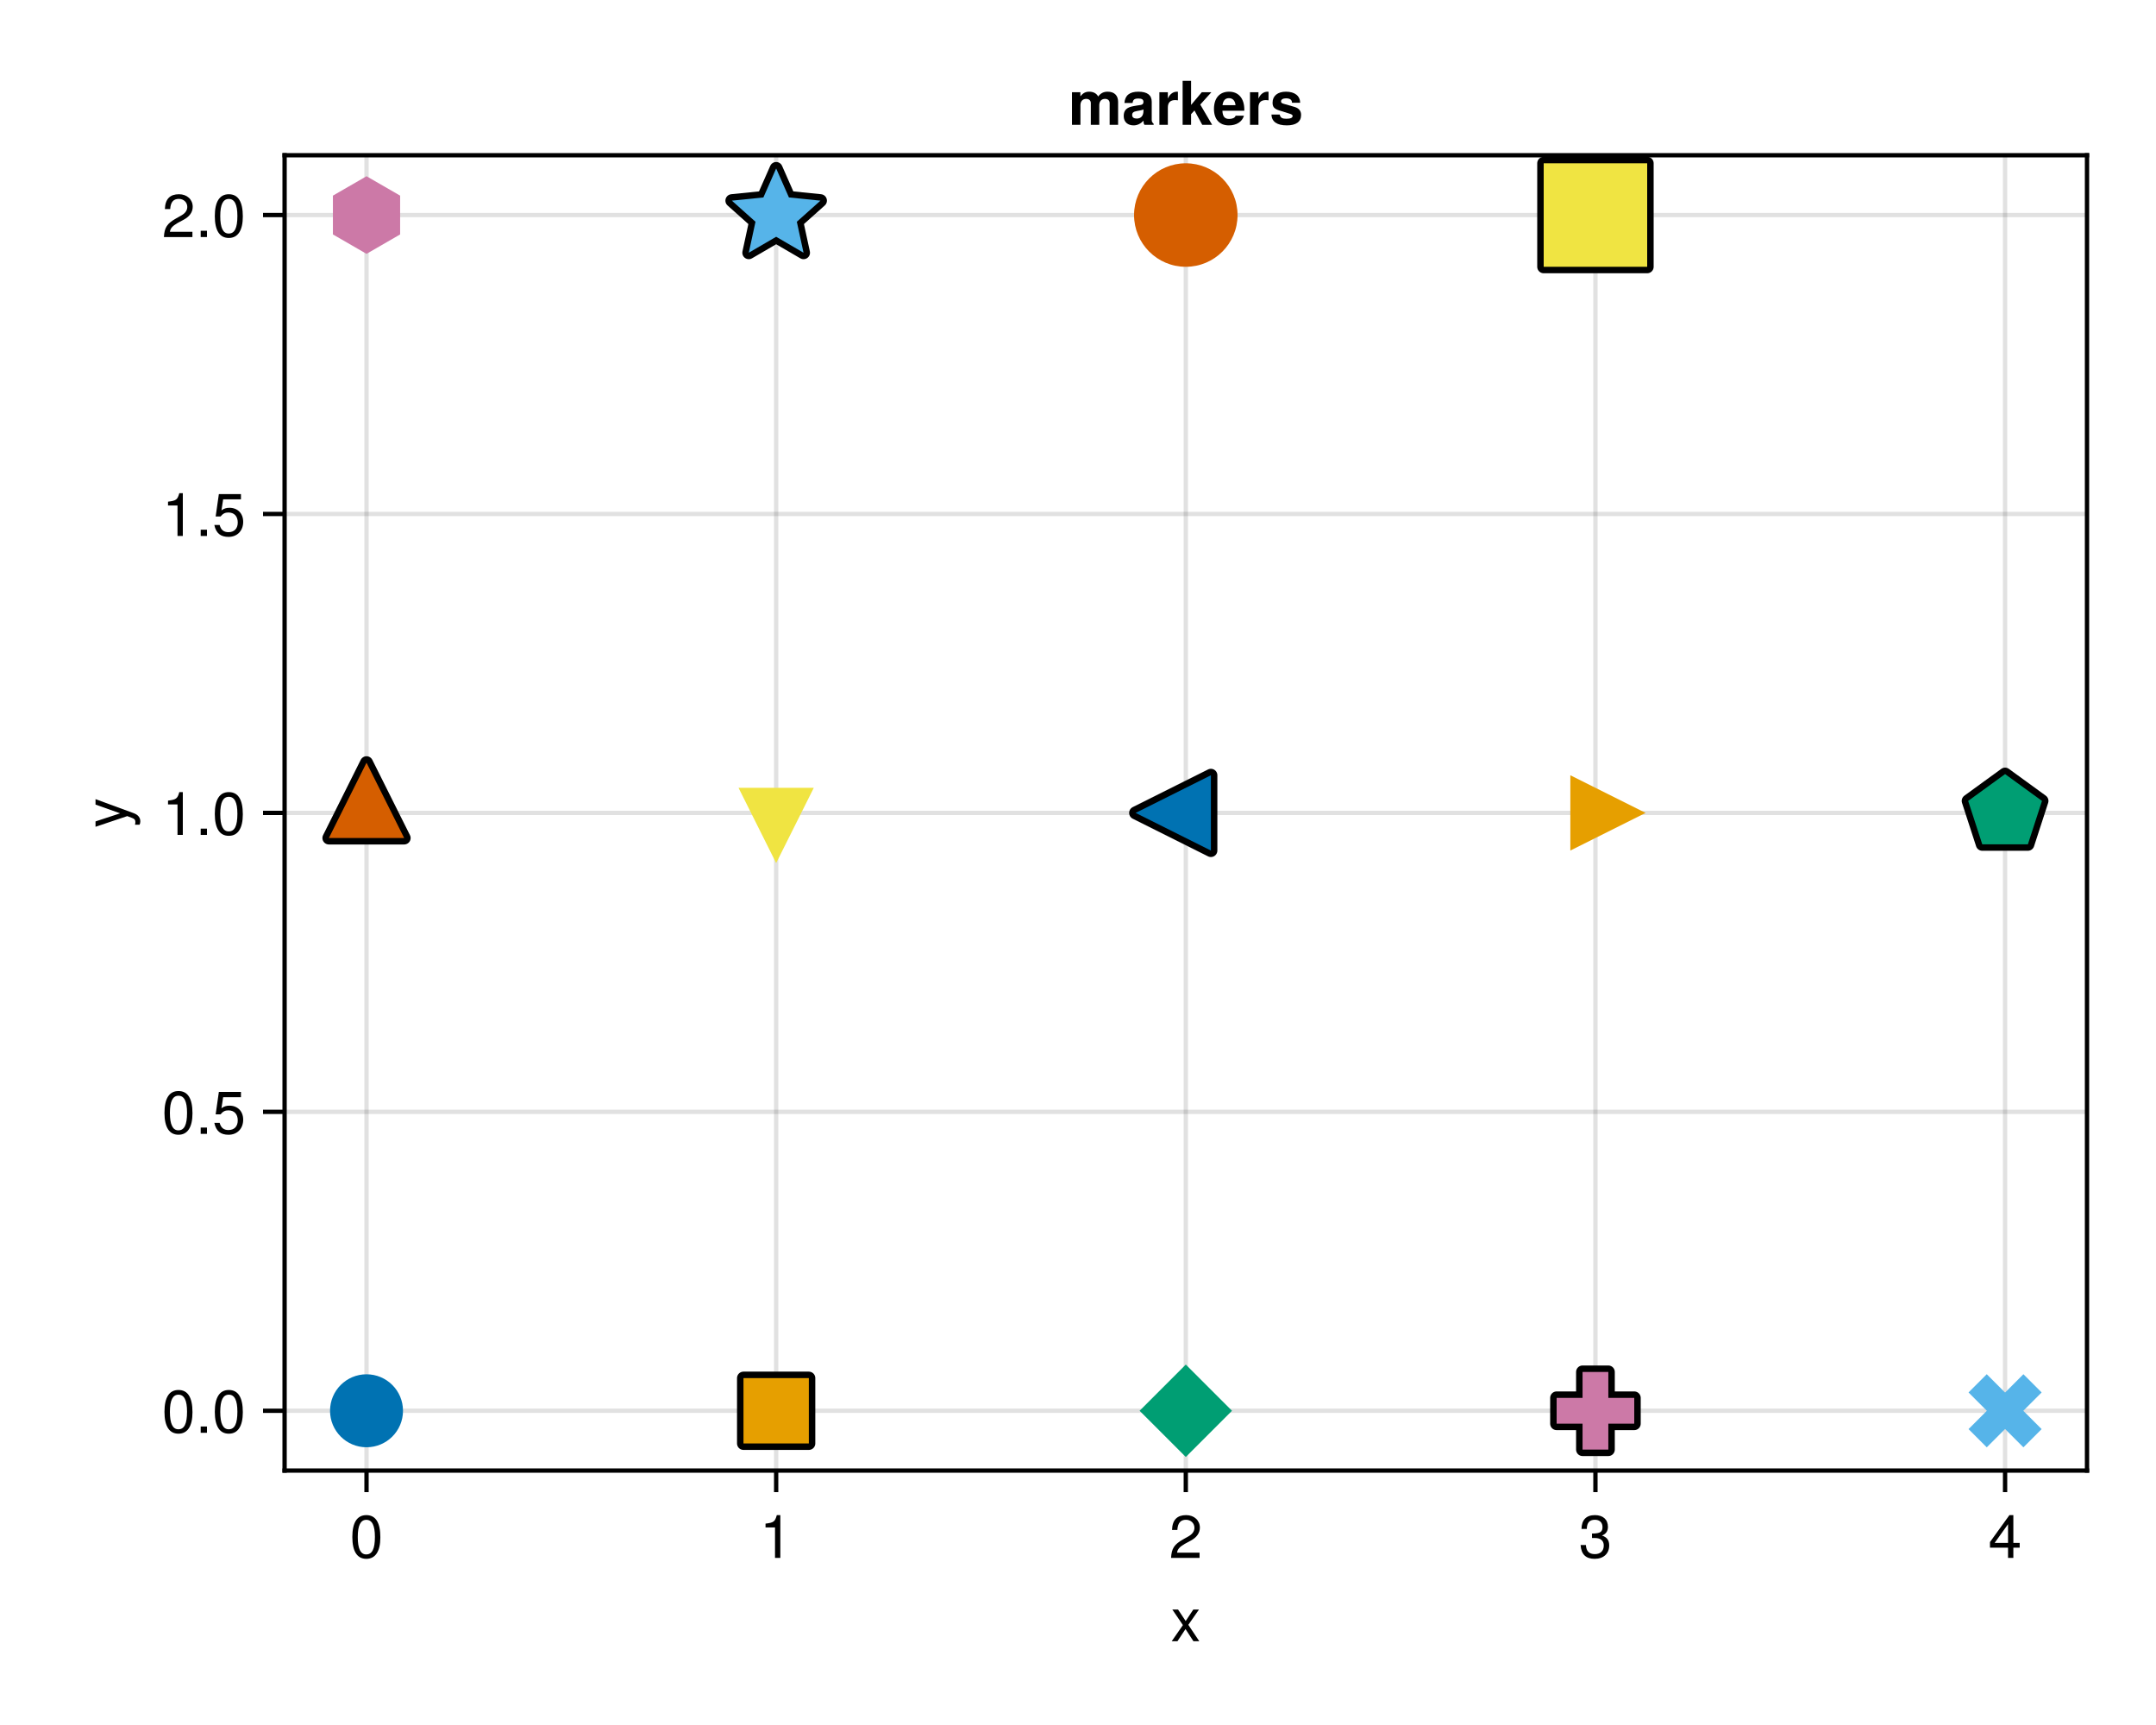
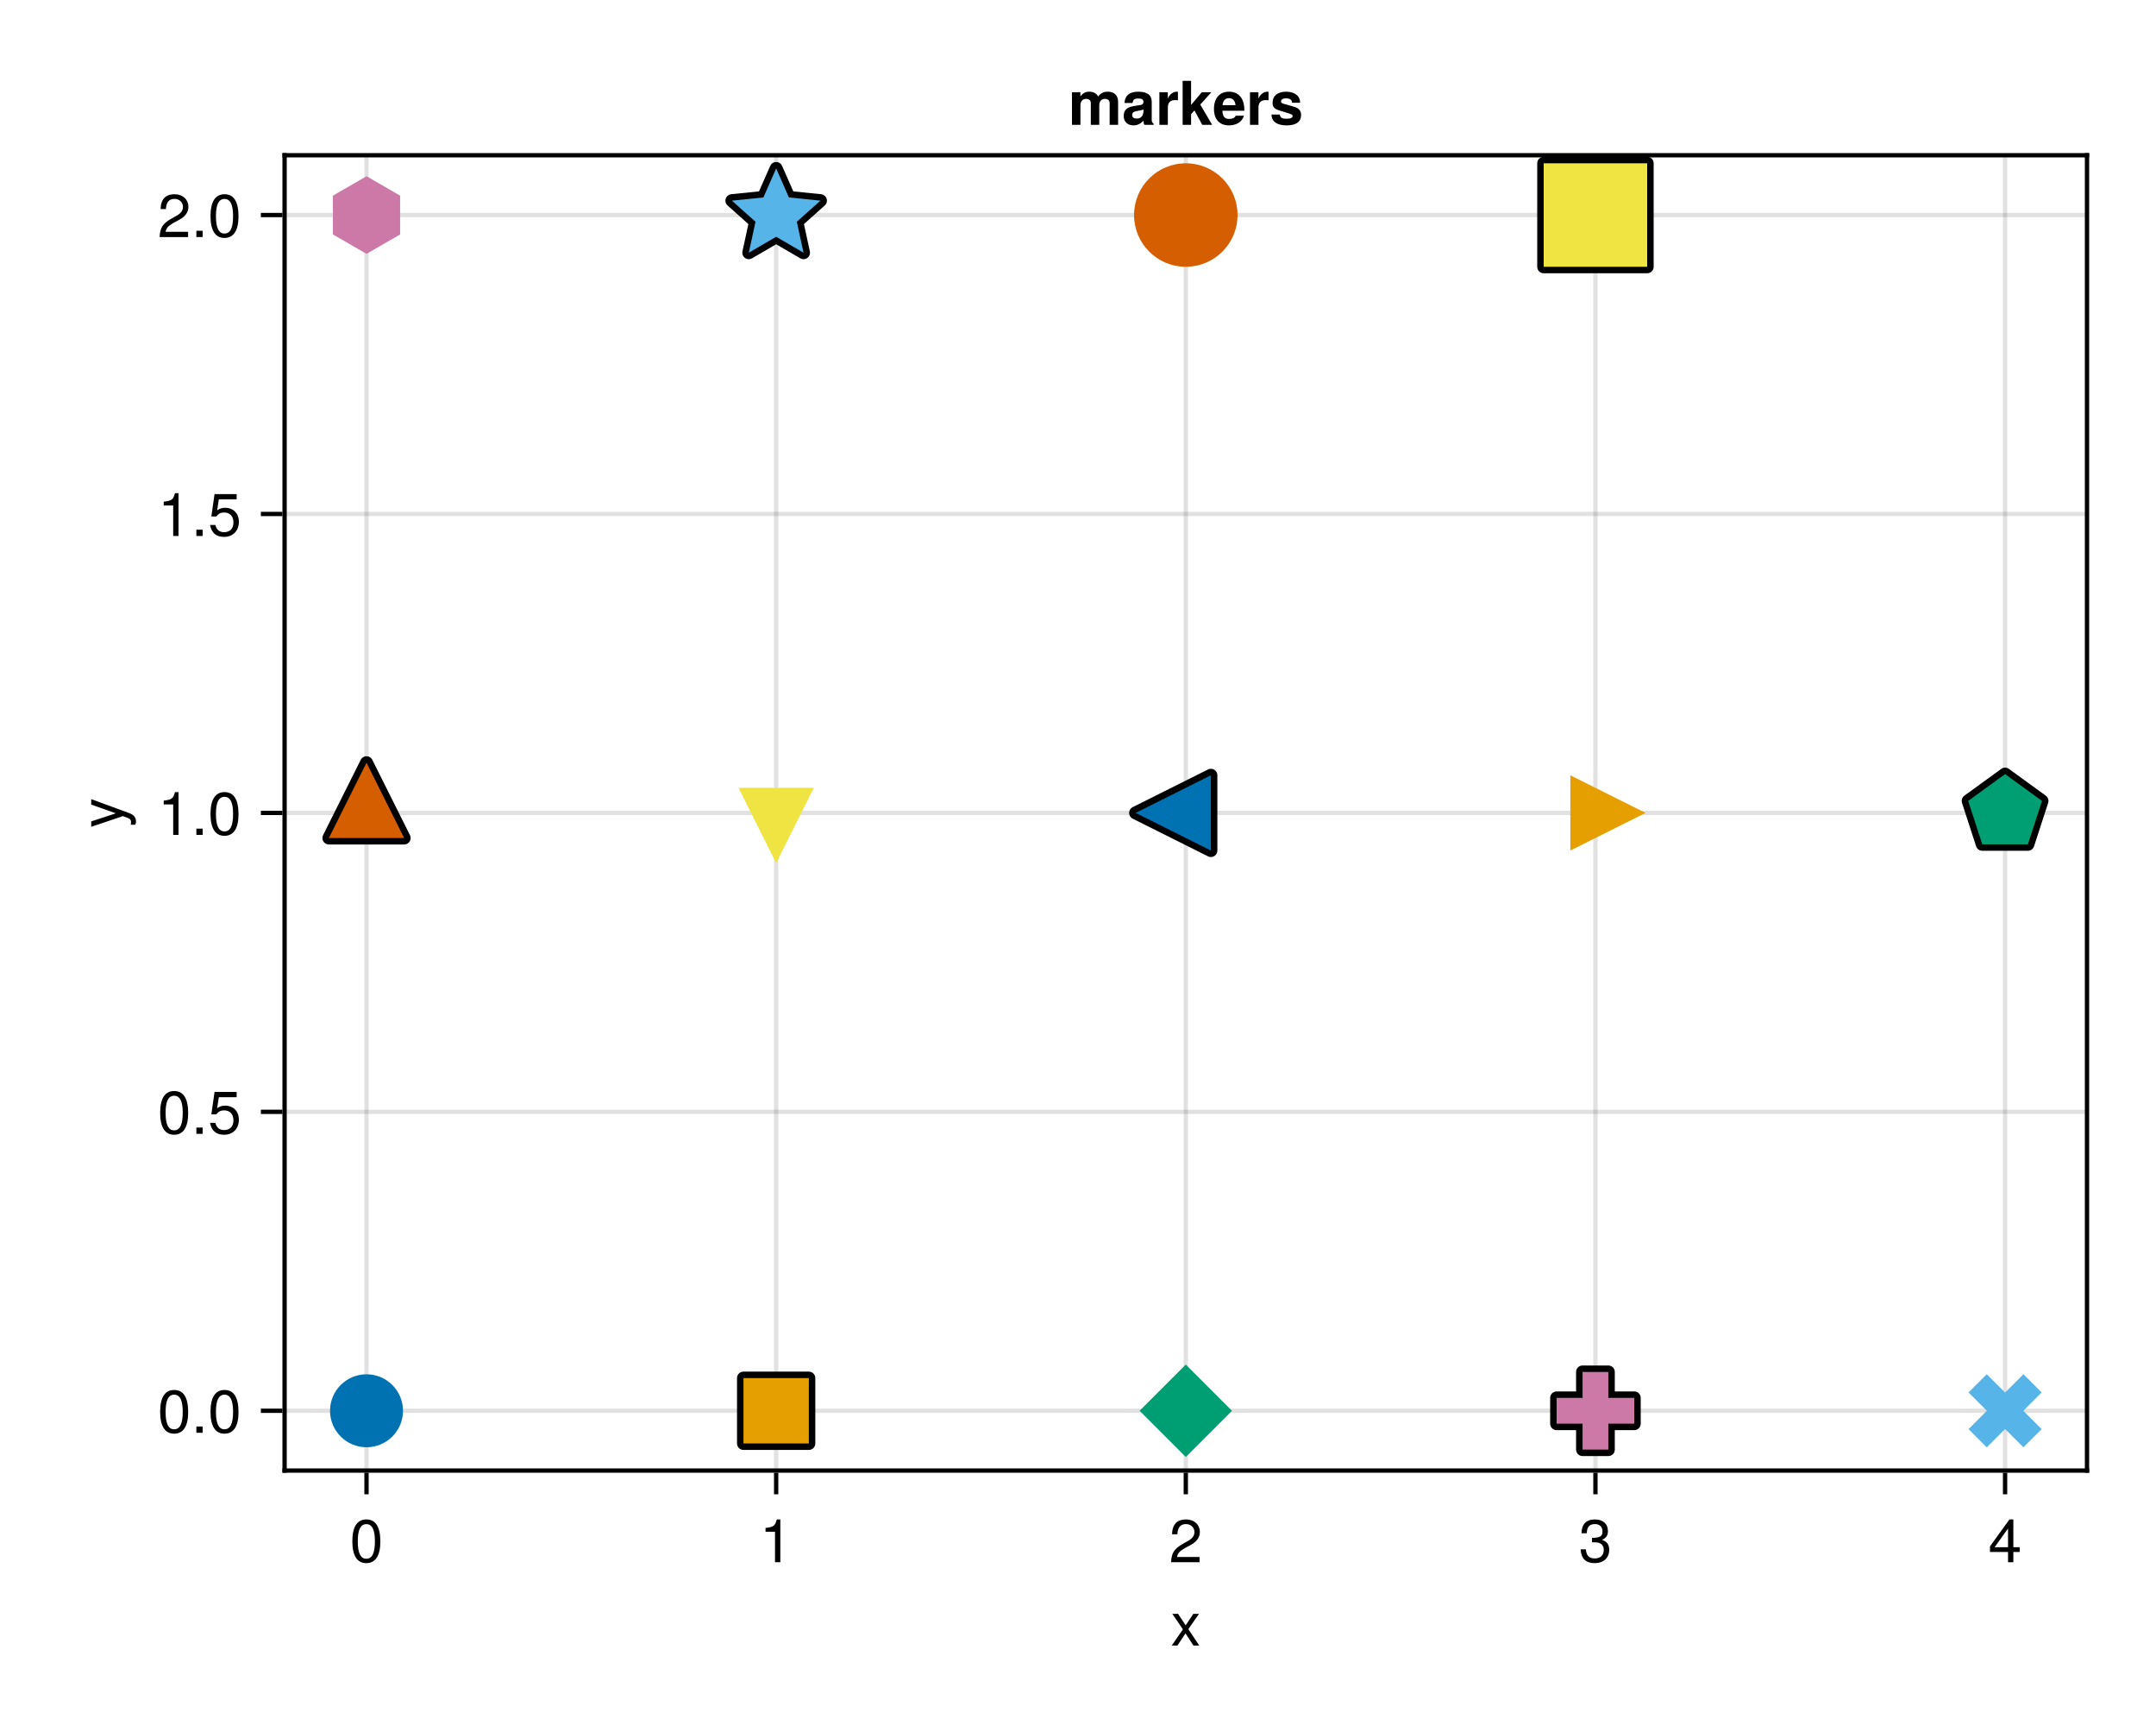
<svg xmlns="http://www.w3.org/2000/svg" xmlns:xlink="http://www.w3.org/1999/xlink" version="1.1" width="375pt" height="300pt" viewBox="0 0 500 400">
  <defs>
    <clipPath id="c1">
      <rect x="66" y="36" width="418" height="305" />
    </clipPath>
    <circle id="m2" r="8.46" />
    <path id="m3" d="M-7.577 7.577L7.577 7.577L7.577 -7.577L-7.577 -7.577Z" stroke="#000000" stroke-width="3" stroke-linejoin="round" paint-order="stroke" />
    <path id="m4" d="M0 10.716L10.716 0L0 -10.716L-10.716 0Z" />
    <path id="m5" d="M2.988 -9L2.988 -2.988L9 -2.988L9 2.988L2.988 2.988L2.988 9L-2.988 9L-2.988 2.988L-9 2.988L-9 -2.988L-2.988 -2.988L-2.988 -9Z" stroke="#000000" stroke-width="3" stroke-linejoin="round" paint-order="stroke" />
    <path id="m6" d="M-4.251 -8.477L0 -4.226L4.251 -8.477L8.477 -4.251L4.226 0L8.477 4.251L4.251 8.477L0 4.226L-4.251 8.477L-8.477 4.251L-4.226 0L-8.477 -4.251Z" />
    <path id="m7" d="M0 -11.64L-8.73 5.82L8.73 5.82Z" stroke="#000000" stroke-width="3" stroke-linejoin="round" paint-order="stroke" />
    <path id="m8" d="M0 11.64L8.73 -5.82L-8.73 -5.82Z" />
    <path id="m9" d="M-11.64 0L5.82 8.73L5.82 -8.73Z" stroke="#000000" stroke-width="3" stroke-linejoin="round" paint-order="stroke" />
    <path id="m10" d="M11.64 0L-5.82 -8.73L-5.82 8.73Z" />
    <path id="m11" d="M0 -9L8.56 -2.781L5.29 7.281L-5.29 7.281L-8.56 -2.781Z" stroke="#000000" stroke-width="3" stroke-linejoin="round" paint-order="stroke" />
    <path id="m12" d="M0 -9L7.794 -4.5L7.794 4.5L0 9L-7.794 4.5L-7.794 -4.5Z" />
    <path id="m13" d="M0 -10.8L2.962 -4.077L10.271 -3.337L4.793 1.557L6.348 8.737L0 5.04L-6.348 8.737L-4.793 1.557L-10.271 -3.337L-2.962 -4.077Z" stroke="#000000" stroke-width="3" stroke-linejoin="round" paint-order="stroke" />
    <circle id="m14" r="12" />
    <path id="m15" d="M-12 12L12 12L12 -12L-12 -12Z" stroke="#000000" stroke-width="3" stroke-linejoin="round" paint-order="stroke" />
    <path id="g16" d="M0.507 -0.341C0.507 -0.108 0.425 0.015 0.275 0.015C0.123 0.015 0.043 -0.108 0.043 -0.347C0.043 -0.585 0.122 -0.709 0.275 -0.709C0.429 -0.709 0.507 -0.587 0.507 -0.341ZM0.417 -0.349C0.417 -0.539 0.37 -0.631 0.275 -0.631C0.18 -0.631 0.133 -0.54 0.133 -0.346C0.133 -0.152 0.18 -0.058 0.273 -0.058C0.371 -0.058 0.417 -0.148 0.417 -0.349Z" />
    <path id="g17" d="M0.347 0L0.259 0L0.259 -0.505L0.102 -0.505L0.102 -0.568C0.238 -0.585 0.258 -0.6 0.289 -0.709L0.347 -0.709Z" />
    <path id="g18" d="M0.511 -0.501C0.511 -0.414 0.46 -0.34 0.361 -0.287L0.261 -0.233C0.174 -0.182 0.142 -0.145 0.133 -0.087L0.506 -0.087L0.506 0L0.034 0C0.042 -0.156 0.085 -0.223 0.233 -0.307L0.325 -0.359C0.388 -0.395 0.421 -0.443 0.421 -0.499C0.421 -0.575 0.361 -0.632 0.281 -0.632C0.194 -0.632 0.145 -0.582 0.138 -0.463L0.05 -0.463C0.055 -0.635 0.139 -0.709 0.284 -0.709C0.418 -0.709 0.511 -0.621 0.511 -0.501Z" />
    <path id="g19" d="M0.506 -0.206C0.506 -0.072 0.412 0.015 0.266 0.015C0.121 0.015 0.043 -0.056 0.032 -0.214L0.12 -0.214C0.126 -0.111 0.173 -0.063 0.269 -0.063C0.361 -0.063 0.416 -0.116 0.416 -0.205C0.416 -0.284 0.366 -0.33 0.269 -0.33L0.221 -0.33L0.221 -0.404C0.362 -0.404 0.395 -0.435 0.395 -0.511C0.395 -0.586 0.348 -0.632 0.27 -0.632C0.18 -0.632 0.137 -0.585 0.135 -0.48L0.047 -0.48C0.05 -0.631 0.126 -0.709 0.269 -0.709C0.404 -0.709 0.485 -0.636 0.485 -0.514C0.485 -0.443 0.452 -0.397 0.386 -0.371C0.471 -0.342 0.506 -0.292 0.506 -0.206Z" />
    <path id="g20" d="M0.52 -0.17L0.415 -0.17L0.415 0L0.327 0L0.327 -0.17L0.028 -0.17L0.028 -0.263L0.35 -0.709L0.415 -0.709L0.415 -0.249L0.52 -0.249ZM0.327 -0.249L0.327 -0.559L0.105 -0.249Z" />
    <path id="g21" d="M0.473 0L0.376 0L0.245 -0.201L0.112 0L0.017 0L0.202 -0.267L0.027 -0.524L0.122 -0.524L0.248 -0.334L0.374 -0.524L0.468 -0.524L0.292 -0.271Z" />
    <path id="g22" d="M0.191 0L0.087 0L0.087 -0.104L0.191 -0.104Z" />
    <path id="g23" d="M0.513 -0.235C0.513 -0.085 0.413 0.015 0.27 0.015C0.144 0.015 0.064 -0.041 0.035 -0.182L0.123 -0.182C0.144 -0.102 0.191 -0.063 0.268 -0.063C0.364 -0.063 0.423 -0.121 0.423 -0.223C0.423 -0.328 0.363 -0.389 0.268 -0.389C0.213 -0.389 0.179 -0.372 0.138 -0.323L0.057 -0.323L0.11 -0.694L0.476 -0.694L0.476 -0.607L0.181 -0.607L0.153 -0.424C0.194 -0.454 0.234 -0.467 0.284 -0.467C0.42 -0.467 0.513 -0.375 0.513 -0.235Z" />
    <path id="g24" d="M0.478 -0.524L0.245 0.11C0.217 0.185 0.169 0.218 0.11 0.218C0.088 0.218 0.071 0.214 0.054 0.205L0.054 0.13C0.072 0.134 0.086 0.136 0.098 0.136C0.134 0.136 0.151 0.122 0.165 0.085L0.197 0.002L0.02 -0.524L0.109 -0.524L0.243 -0.116L0.388 -0.524Z" />
    <path id="g25" d="M0.824 0L0.684 0L0.684 -0.36C0.684 -0.403 0.655 -0.43 0.608 -0.43C0.548 -0.43 0.512 -0.39 0.512 -0.324L0.512 0L0.372 0L0.372 -0.36C0.372 -0.403 0.343 -0.43 0.296 -0.43C0.236 -0.43 0.2 -0.39 0.2 -0.324L0.2 0L0.06 0L0.06 -0.54L0.199 -0.54L0.199 -0.473C0.245 -0.528 0.285 -0.549 0.347 -0.549C0.414 -0.549 0.468 -0.52 0.494 -0.469C0.536 -0.525 0.584 -0.549 0.652 -0.549C0.76 -0.549 0.824 -0.487 0.824 -0.382Z" />
    <path id="g26" d="M0.524 0L0.372 0C0.359 -0.016 0.356 -0.04 0.356 -0.068C0.307 -0.017 0.252 0.009 0.192 0.009C0.102 0.009 0.028 -0.041 0.028 -0.146C0.028 -0.244 0.08 -0.29 0.187 -0.309L0.243 -0.319C0.313 -0.331 0.355 -0.325 0.355 -0.382C0.355 -0.418 0.328 -0.436 0.274 -0.436C0.205 -0.436 0.182 -0.418 0.175 -0.362L0.04 -0.362C0.049 -0.487 0.125 -0.549 0.271 -0.549C0.417 -0.549 0.492 -0.493 0.492 -0.383L0.492 -0.083C0.492 -0.055 0.499 -0.04 0.524 -0.017ZM0.355 -0.231L0.355 -0.255C0.339 -0.247 0.333 -0.245 0.296 -0.238L0.248 -0.229C0.19 -0.218 0.168 -0.203 0.168 -0.162C0.168 -0.122 0.197 -0.104 0.244 -0.104C0.315 -0.104 0.355 -0.15 0.355 -0.231Z" />
    <path id="g27" d="M0.37 -0.406C0.351 -0.409 0.341 -0.41 0.326 -0.41C0.244 -0.41 0.203 -0.369 0.203 -0.287L0.203 0L0.063 0L0.063 -0.54L0.203 -0.54L0.203 -0.434C0.233 -0.507 0.289 -0.549 0.353 -0.549C0.357 -0.549 0.362 -0.549 0.37 -0.548Z" />
    <path id="g28" d="M0.548 0L0.384 0L0.255 -0.238L0.199 -0.177L0.199 0L0.059 0L0.059 -0.729L0.199 -0.729L0.199 -0.33L0.376 -0.54L0.535 -0.54L0.351 -0.336Z" />
    <path id="g29" d="M0.525 -0.25L0.524 -0.233L0.162 -0.233C0.166 -0.128 0.208 -0.098 0.274 -0.098C0.325 -0.098 0.369 -0.113 0.381 -0.152L0.519 -0.152C0.488 -0.046 0.39 0.009 0.269 0.009C0.116 0.009 0.022 -0.09 0.022 -0.263C0.022 -0.444 0.117 -0.549 0.272 -0.549C0.431 -0.549 0.525 -0.436 0.525 -0.25ZM0.379 -0.326C0.372 -0.403 0.33 -0.442 0.27 -0.442C0.208 -0.442 0.173 -0.401 0.164 -0.326Z" />
    <path id="g30" d="M0.52 -0.16C0.52 -0.051 0.436 0.009 0.284 0.009C0.12 0.009 0.033 -0.053 0.029 -0.171L0.166 -0.171C0.178 -0.113 0.212 -0.101 0.276 -0.101C0.341 -0.101 0.38 -0.114 0.38 -0.147C0.38 -0.162 0.368 -0.173 0.333 -0.184L0.166 -0.236C0.066 -0.267 0.048 -0.303 0.048 -0.369C0.048 -0.48 0.133 -0.549 0.27 -0.549C0.415 -0.549 0.503 -0.48 0.505 -0.366L0.37 -0.366C0.369 -0.415 0.336 -0.439 0.269 -0.439C0.22 -0.439 0.188 -0.419 0.188 -0.389C0.188 -0.367 0.198 -0.358 0.237 -0.347L0.414 -0.296C0.485 -0.275 0.52 -0.229 0.52 -0.167Z" />
  </defs>
  <rect width="500" height="400" fill="#ffffff" />
  <rect x="66" y="36" width="418" height="305" fill="#ffffff" />
  <g clip-path="url(#c1)">
    <g fill="#000000" fill-opacity="0.12">
      <rect x="84.5" y="36" width="1" height="305" />
      <rect x="179.5" y="36" width="1" height="305" />
      <rect x="274.5" y="36" width="1" height="305" />
      <rect x="369.5" y="36" width="1" height="305" />
      <rect x="464.5" y="36" width="1" height="305" />
      <rect x="66" y="326.636" width="418" height="1" />
      <rect x="66" y="257.318" width="418" height="1" />
      <rect x="66" y="188" width="418" height="1" />
      <rect x="66" y="118.682" width="418" height="1" />
      <rect x="66" y="49.364" width="418" height="1" />
    </g>
    <use xlink:href="#m2" x="85" y="327.136" fill="#0072b2" />
    <use xlink:href="#m3" x="180" y="327.136" fill="#e69f00" />
    <use xlink:href="#m4" x="275" y="327.136" fill="#009e73" />
    <use xlink:href="#m5" x="370" y="327.136" fill="#cc79a7" />
    <use xlink:href="#m6" x="465" y="327.136" fill="#56b4e9" />
    <use xlink:href="#m7" x="85" y="188.5" fill="#d55e00" />
    <use xlink:href="#m8" x="180" y="188.5" fill="#f0e442" />
    <use xlink:href="#m9" x="275" y="188.5" fill="#0072b2" />
    <use xlink:href="#m10" x="370" y="188.5" fill="#e69f00" />
    <use xlink:href="#m11" x="465" y="188.5" fill="#009e73" />
    <use xlink:href="#m12" x="85" y="49.864" fill="#cc79a7" />
    <use xlink:href="#m13" x="180" y="49.864" fill="#56b4e9" />
    <use xlink:href="#m14" x="275" y="49.864" fill="#d55e00" />
    <use xlink:href="#m15" x="370" y="49.864" fill="#f0e442" />
  </g>
  <g fill="#000000">
-     <rect x="84.5" y="341" width="1" height="5" />
-     <rect x="179.5" y="341" width="1" height="5" />
-     <rect x="274.5" y="341" width="1" height="5" />
-     <rect x="369.5" y="341" width="1" height="5" />
-     <rect x="464.5" y="341" width="1" height="5" />
-     <rect x="61" y="326.636" width="5" height="1" />
-     <rect x="61" y="257.318" width="5" height="1" />
-     <rect x="61" y="188" width="5" height="1" />
-     <rect x="61" y="118.682" width="5" height="1" />
-     <rect x="61" y="49.364" width="5" height="1" />
+     <rect x="84.5" y="341.5" width="1" height="5" />
+     <rect x="179.5" y="341.5" width="1" height="5" />
+     <rect x="274.5" y="341.5" width="1" height="5" />
+     <rect x="369.5" y="341.5" width="1" height="5" />
+     <rect x="464.5" y="341.5" width="1" height="5" />
+     <rect x="60.5" y="326.636" width="5" height="1" />
+     <rect x="60.5" y="257.318" width="5" height="1" />
+     <rect x="60.5" y="188" width="5" height="1" />
+     <rect x="60.5" y="118.682" width="5" height="1" />
+     <rect x="60.5" y="49.364" width="5" height="1" />
  </g>
  <g fill="#000000">
    <rect x="65.5" y="35.5" width="1" height="306" />
    <rect x="483.5" y="35.5" width="1" height="306" />
    <rect x="65.5" y="340.5" width="419" height="1" />
    <rect x="65.5" y="35.5" width="419" height="1" />
  </g>
  <g fill="#000000">
-     <use xlink:href="#g16" transform="translate(81.108 361.258) scale(14)" />
-     <use xlink:href="#g17" transform="translate(176.108 361.258) scale(14)" />
-     <use xlink:href="#g18" transform="translate(271.108 361.258) scale(14)" />
-     <use xlink:href="#g19" transform="translate(366.108 361.258) scale(14)" />
-     <use xlink:href="#g20" transform="translate(461.108 361.258) scale(14)" />
-     <use xlink:href="#g21" transform="translate(271.5 380.568) scale(14)" />
-     <use xlink:href="#g16" transform="translate(37.54 332.239) scale(14)" />
-     <use xlink:href="#g22" transform="translate(45.324 332.239) scale(14)" />
-     <use xlink:href="#g16" transform="translate(49.216 332.239) scale(14)" />
-     <use xlink:href="#g16" transform="translate(37.54 262.921) scale(14)" />
-     <use xlink:href="#g22" transform="translate(45.324 262.921) scale(14)" />
-     <use xlink:href="#g23" transform="translate(49.216 262.921) scale(14)" />
-     <use xlink:href="#g17" transform="translate(37.54 193.603) scale(14)" />
-     <use xlink:href="#g22" transform="translate(45.324 193.603) scale(14)" />
-     <use xlink:href="#g16" transform="translate(49.216 193.603) scale(14)" />
-     <use xlink:href="#g17" transform="translate(37.54 124.285) scale(14)" />
-     <use xlink:href="#g22" transform="translate(45.324 124.285) scale(14)" />
-     <use xlink:href="#g23" transform="translate(49.216 124.285) scale(14)" />
-     <use xlink:href="#g18" transform="translate(37.54 54.967) scale(14)" />
-     <use xlink:href="#g22" transform="translate(45.324 54.967) scale(14)" />
-     <use xlink:href="#g16" transform="translate(49.216 54.967) scale(14)" />
-     <use xlink:href="#g24" transform="translate(29.488 192) rotate(-90) scale(14)" />
+     <use xlink:href="#g16" transform="translate(81.108 362.258) scale(14)" />
+     <use xlink:href="#g17" transform="translate(176.108 362.258) scale(14)" />
+     <use xlink:href="#g18" transform="translate(271.108 362.258) scale(14)" />
+     <use xlink:href="#g19" transform="translate(366.108 362.258) scale(14)" />
+     <use xlink:href="#g20" transform="translate(461.108 362.258) scale(14)" />
+     <use xlink:href="#g21" transform="translate(271.5 381.568) scale(14)" />
+     <use xlink:href="#g16" transform="translate(36.54 332.239) scale(14)" />
+     <use xlink:href="#g22" transform="translate(44.324 332.239) scale(14)" />
+     <use xlink:href="#g16" transform="translate(48.216 332.239) scale(14)" />
+     <use xlink:href="#g16" transform="translate(36.54 262.921) scale(14)" />
+     <use xlink:href="#g22" transform="translate(44.324 262.921) scale(14)" />
+     <use xlink:href="#g23" transform="translate(48.216 262.921) scale(14)" />
+     <use xlink:href="#g17" transform="translate(36.54 193.603) scale(14)" />
+     <use xlink:href="#g22" transform="translate(44.324 193.603) scale(14)" />
+     <use xlink:href="#g16" transform="translate(48.216 193.603) scale(14)" />
+     <use xlink:href="#g17" transform="translate(36.54 124.285) scale(14)" />
+     <use xlink:href="#g22" transform="translate(44.324 124.285) scale(14)" />
+     <use xlink:href="#g23" transform="translate(48.216 124.285) scale(14)" />
+     <use xlink:href="#g18" transform="translate(36.54 54.967) scale(14)" />
+     <use xlink:href="#g22" transform="translate(44.324 54.967) scale(14)" />
+     <use xlink:href="#g16" transform="translate(48.216 54.967) scale(14)" />
+     <use xlink:href="#g24" transform="translate(28.488 192) rotate(-90) scale(14)" />
    <use xlink:href="#g25" transform="translate(247.763 28.948) scale(14)" />
    <use xlink:href="#g26" transform="translate(260.209 28.948) scale(14)" />
    <use xlink:href="#g27" transform="translate(267.993 28.948) scale(14)" />
    <use xlink:href="#g28" transform="translate(273.439 28.948) scale(14)" />
    <use xlink:href="#g29" transform="translate(281.223 28.948) scale(14)" />
    <use xlink:href="#g27" transform="translate(289.007 28.948) scale(14)" />
    <use xlink:href="#g30" transform="translate(294.453 28.948) scale(14)" />
  </g>
</svg>
